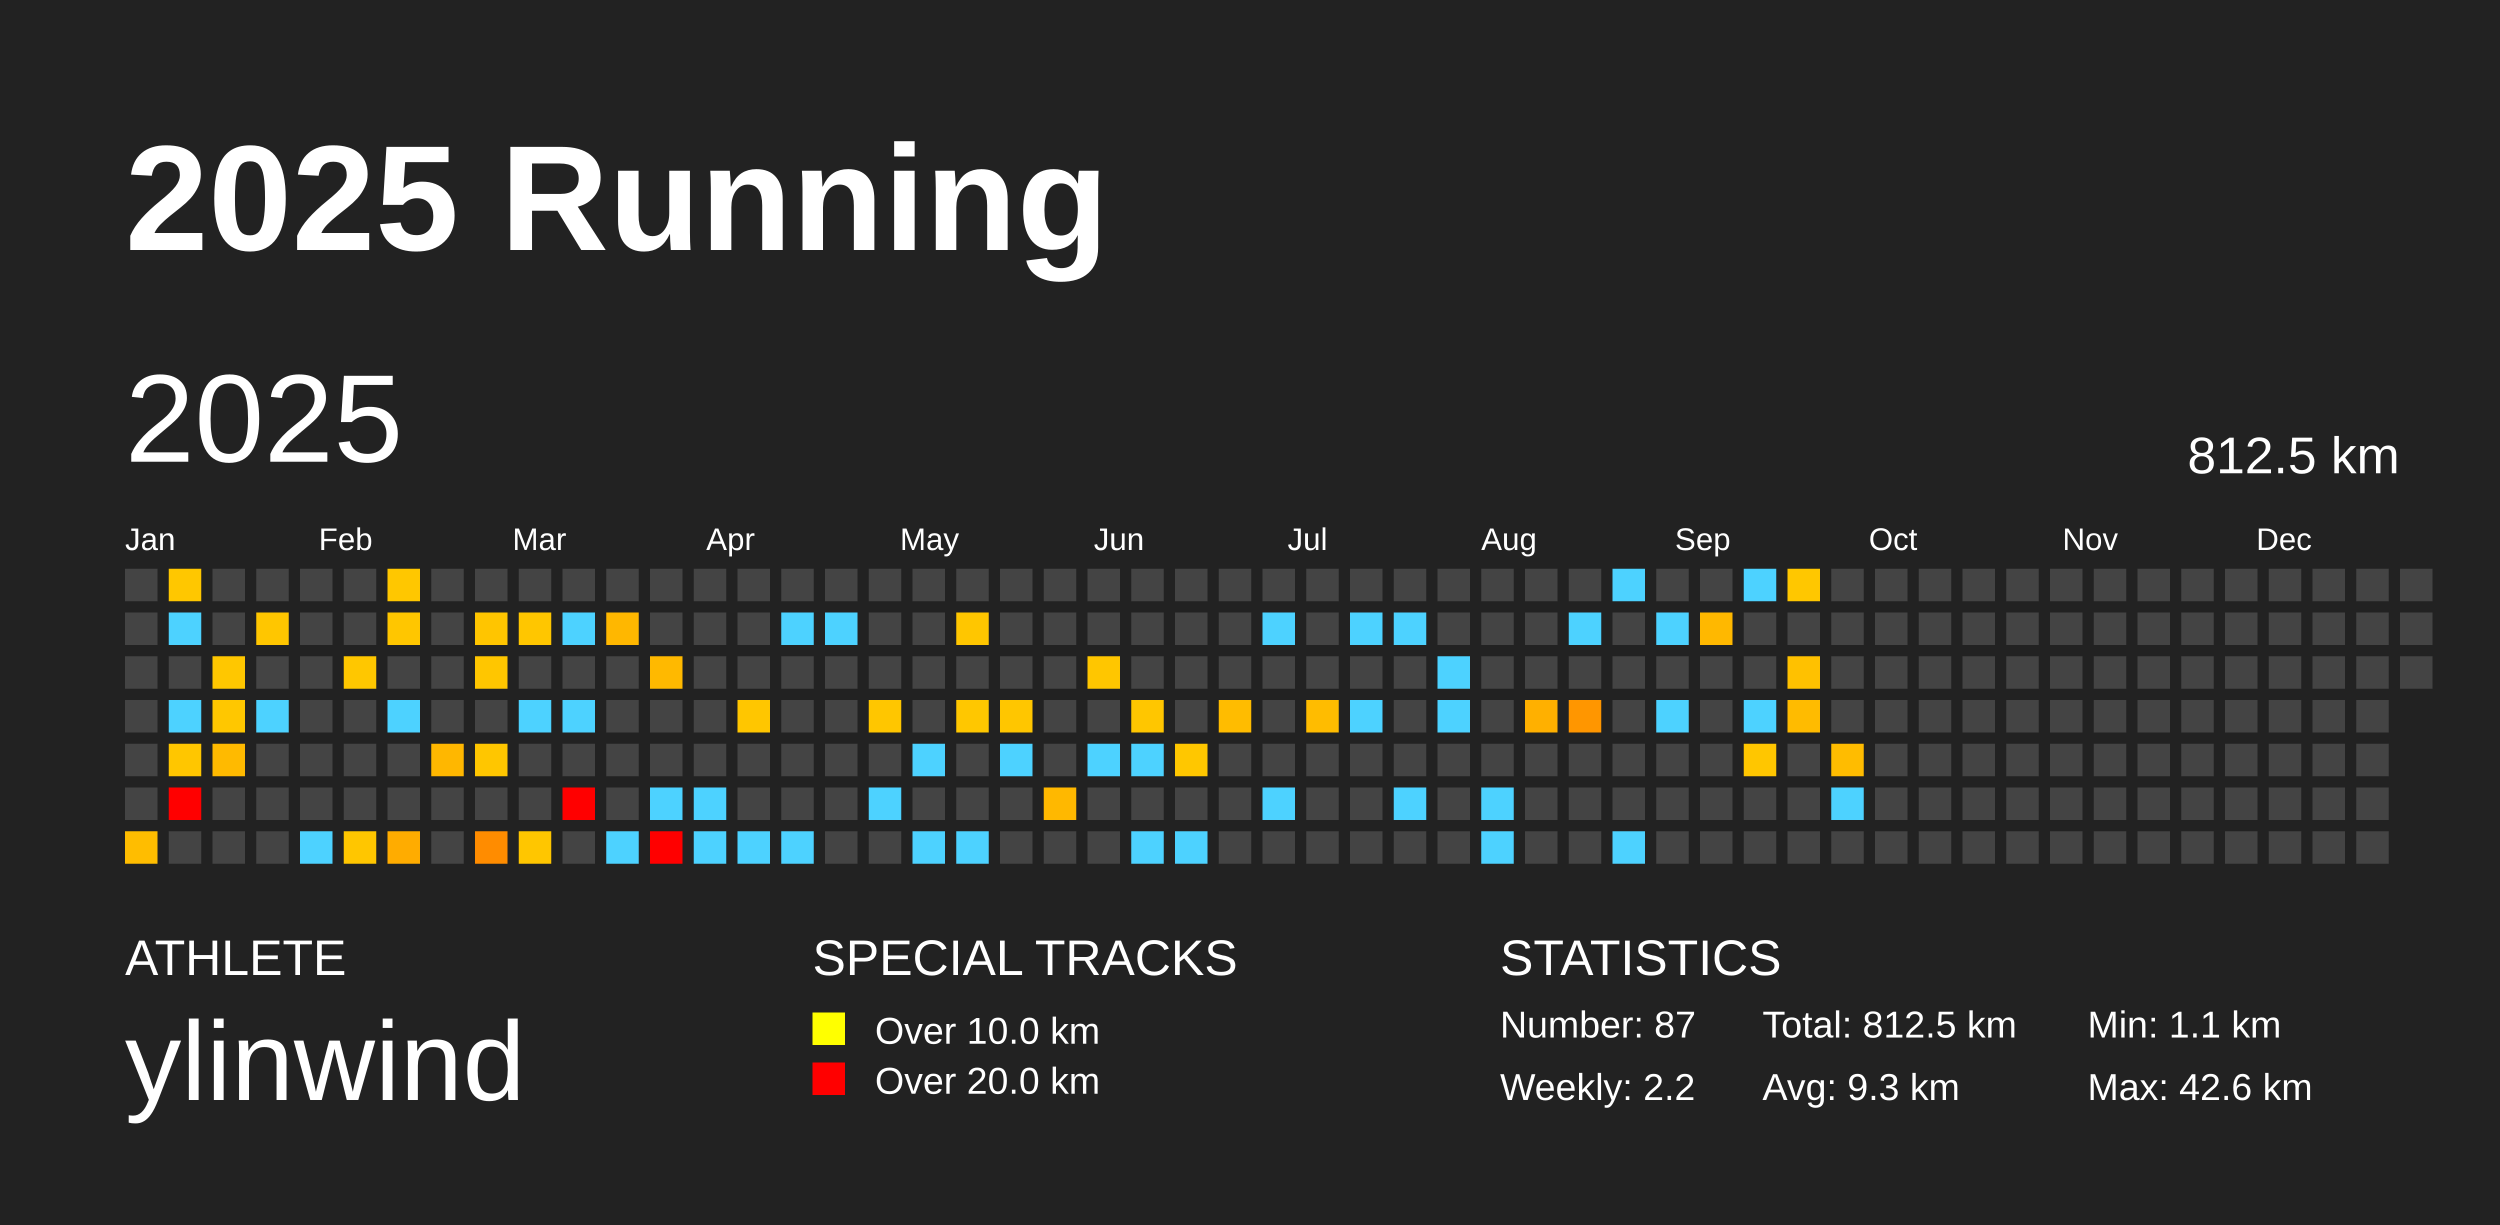
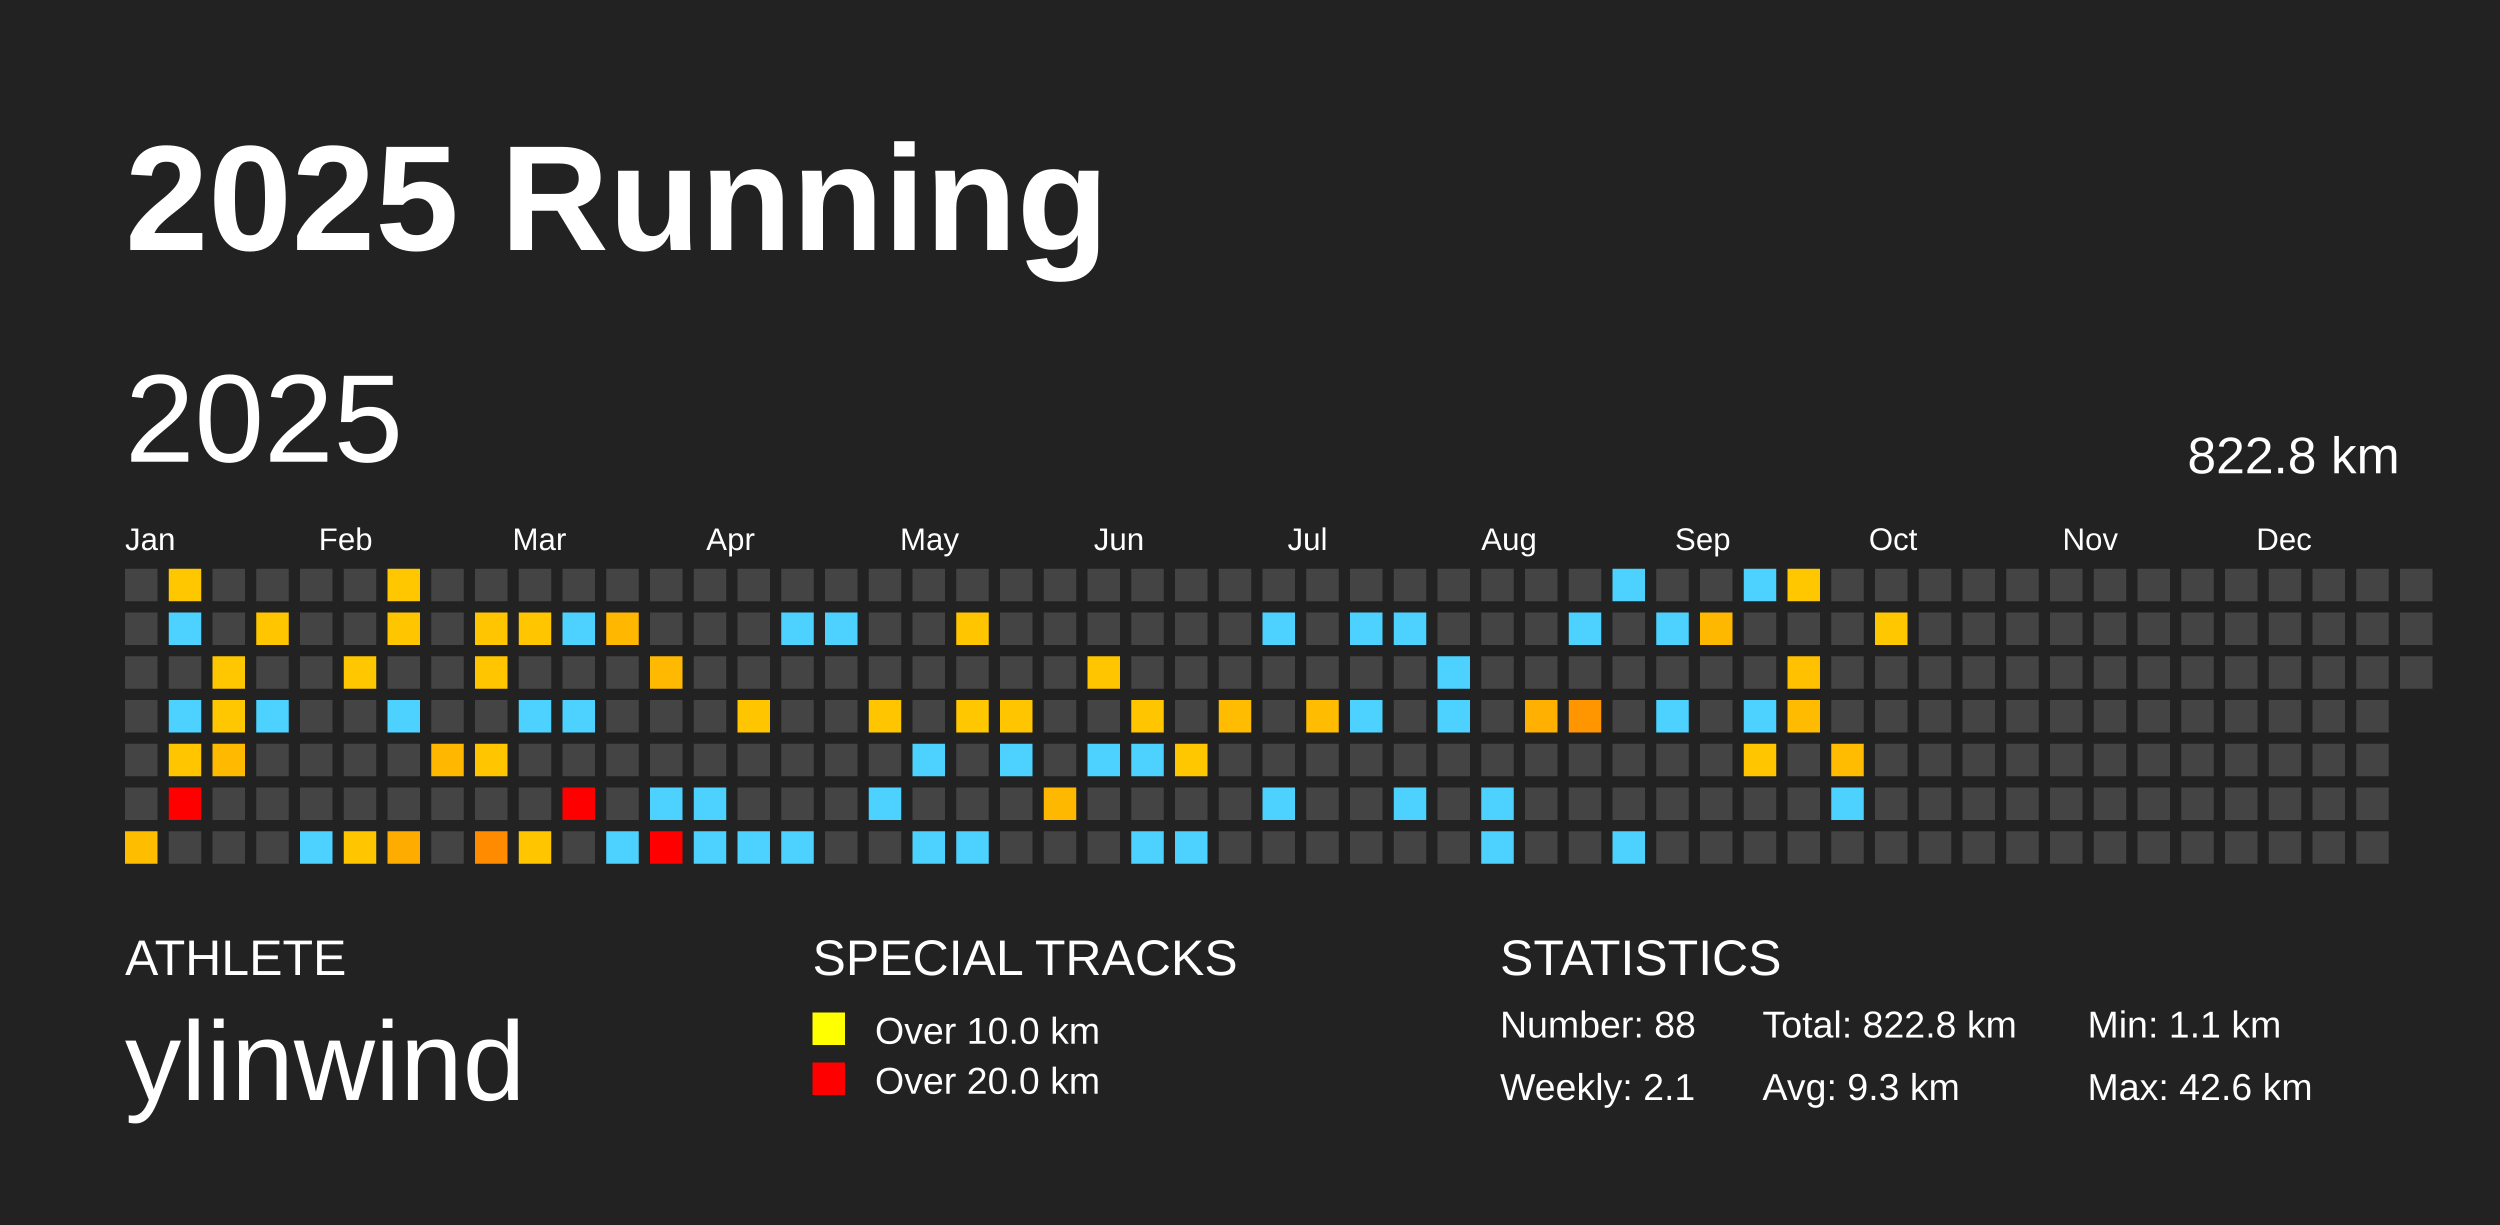
<svg xmlns="http://www.w3.org/2000/svg" baseProfile="full" height="98mm" version="1.1" viewBox="0,0,200,98" width="200mm">
  <defs />
  <rect fill="#222222" height="98" width="200" x="0" y="0" />
  <text fill="#FFFFFF" style="font-size:12px; font-family:Arial; font-weight:bold;" x="10" y="20">2025 Running</text>
  <text fill="#FFFFFF" style="font-size:4px; font-family:Arial" x="10" y="78">ATHLETE</text>
  <text fill="#FFFFFF" style="font-size:9px; font-family:Arial" x="10" y="88">ylinwind</text>
  <text fill="#FFFFFF" style="font-size:4px; font-family:Arial" x="65" y="78">SPECIAL TRACKS</text>
  <rect fill="yellow" height="2.6" width="2.6" x="65" y="81" />
  <text fill="#FFFFFF" style="font-size:3px; font-family:Arial" x="70" y="83.5">Over 10.0 km</text>
  <rect fill="red" height="2.6" width="2.6" x="65" y="85" />
  <text fill="#FFFFFF" style="font-size:3px; font-family:Arial" x="70" y="87.5">Over 20.0 km</text>
  <text fill="#FFFFFF" style="font-size:4px; font-family:Arial" x="120" y="78">STATISTICS</text>
-   <text fill="#FFFFFF" style="font-size:3px; font-family:Arial" x="120" y="83">Number: 87</text>
-   <text fill="#FFFFFF" style="font-size:3px; font-family:Arial" x="120" y="88">Weekly: 2.2</text>
-   <text fill="#FFFFFF" style="font-size:3px; font-family:Arial" x="141" y="83">Total: 812.5 km</text>
+   <text fill="#FFFFFF" style="font-size:3px; font-family:Arial" x="120" y="83">Number: 88</text>
+   <text fill="#FFFFFF" style="font-size:3px; font-family:Arial" x="120" y="88">Weekly: 2.1</text>
+   <text fill="#FFFFFF" style="font-size:3px; font-family:Arial" x="141" y="83">Total: 822.8 km</text>
  <text fill="#FFFFFF" style="font-size:3px; font-family:Arial" x="141" y="88">Avg: 9.3 km</text>
  <text fill="#FFFFFF" style="font-size:3px; font-family:Arial" x="167" y="83">Min: 1.1 km</text>
  <text fill="#FFFFFF" style="font-size:3px; font-family:Arial" x="167" y="88">Max: 42.6 km</text>
  <text dominant-baseline="hanging" fill="#FFFFFF" style="font-size:10.0px; font-family:Arial;" x="10" y="30">2025</text>
-   <text dominant-baseline="hanging" fill="#FFFFFF" style="font-size:4.125px; font-family:Arial;" x="175" y="35">812.5 km</text>
+   <text dominant-baseline="hanging" fill="#FFFFFF" style="font-size:4.125px; font-family:Arial;" x="175" y="35">822.8 km</text>
  <text fill="#FFFFFF" style="font-size:2.5px; font-family:Arial" x="10.0" y="44">Jan</text>
  <text fill="#FFFFFF" style="font-size:2.5px; font-family:Arial" x="25.5" y="44">Feb</text>
  <text fill="#FFFFFF" style="font-size:2.5px; font-family:Arial" x="41.0" y="44">Mar</text>
  <text fill="#FFFFFF" style="font-size:2.5px; font-family:Arial" x="56.5" y="44">Apr</text>
  <text fill="#FFFFFF" style="font-size:2.5px; font-family:Arial" x="72.0" y="44">May</text>
  <text fill="#FFFFFF" style="font-size:2.5px; font-family:Arial" x="87.5" y="44">Jun</text>
  <text fill="#FFFFFF" style="font-size:2.5px; font-family:Arial" x="103.0" y="44">Jul</text>
  <text fill="#FFFFFF" style="font-size:2.5px; font-family:Arial" x="118.5" y="44">Aug</text>
  <text fill="#FFFFFF" style="font-size:2.5px; font-family:Arial" x="134.0" y="44">Sep</text>
  <text fill="#FFFFFF" style="font-size:2.5px; font-family:Arial" x="149.5" y="44">Oct</text>
  <text fill="#FFFFFF" style="font-size:2.5px; font-family:Arial" x="165.0" y="44">Nov</text>
  <text fill="#FFFFFF" style="font-size:2.5px; font-family:Arial" x="180.5" y="44">Dec</text>
  <rect fill="#444444" height="2.6" width="2.6" x="10.0" y="45.5" />
  <rect fill="#444444" height="2.6" width="2.6" x="10.0" y="49.0" />
  <rect fill="#444444" height="2.6" width="2.6" x="10.0" y="52.5" />
  <rect fill="#444444" height="2.6" width="2.6" x="10.0" y="56.0" />
  <rect fill="#444444" height="2.6" width="2.6" x="10.0" y="59.5" />
  <rect fill="#444444" height="2.6" width="2.6" x="10.0" y="63.0" />
  <rect fill="#ffbd00" height="2.6" width="2.6" x="10.0" y="66.5" />
  <rect fill="#ffc700" height="2.6" width="2.6" x="13.5" y="45.5" />
  <rect fill="#4dd2ff" height="2.6" width="2.6" x="13.5" y="49.0" />
  <rect fill="#444444" height="2.6" width="2.6" x="13.5" y="52.5" />
  <rect fill="#4dd2ff" height="2.6" width="2.6" x="13.5" y="56.0" />
  <rect fill="#ffc600" height="2.6" width="2.6" x="13.5" y="59.5" />
  <rect fill="red" height="2.6" width="2.6" x="13.5" y="63.0" />
  <rect fill="#444444" height="2.6" width="2.6" x="13.5" y="66.5" />
  <rect fill="#444444" height="2.6" width="2.6" x="17.0" y="45.5" />
  <rect fill="#444444" height="2.6" width="2.6" x="17.0" y="49.0" />
  <rect fill="#ffc700" height="2.6" width="2.6" x="17.0" y="52.5" />
  <rect fill="#ffc700" height="2.6" width="2.6" x="17.0" y="56.0" />
  <rect fill="#ffba00" height="2.6" width="2.6" x="17.0" y="59.5" />
  <rect fill="#444444" height="2.6" width="2.6" x="17.0" y="63.0" />
  <rect fill="#444444" height="2.6" width="2.6" x="17.0" y="66.5" />
  <rect fill="#444444" height="2.6" width="2.6" x="20.5" y="45.5" />
  <rect fill="#ffc600" height="2.6" width="2.6" x="20.5" y="49.0" />
  <rect fill="#444444" height="2.6" width="2.6" x="20.5" y="52.5" />
  <rect fill="#4dd2ff" height="2.6" width="2.6" x="20.5" y="56.0" />
  <rect fill="#444444" height="2.6" width="2.6" x="20.5" y="59.5" />
  <rect fill="#444444" height="2.6" width="2.6" x="20.5" y="63.0" />
  <rect fill="#444444" height="2.6" width="2.6" x="20.5" y="66.5" />
  <rect fill="#444444" height="2.6" width="2.6" x="24.0" y="45.5" />
  <rect fill="#444444" height="2.6" width="2.6" x="24.0" y="49.0" />
  <rect fill="#444444" height="2.6" width="2.6" x="24.0" y="52.5" />
  <rect fill="#444444" height="2.6" width="2.6" x="24.0" y="56.0" />
  <rect fill="#444444" height="2.6" width="2.6" x="24.0" y="59.5" />
  <rect fill="#444444" height="2.6" width="2.6" x="24.0" y="63.0" />
  <rect fill="#4dd2ff" height="2.6" width="2.6" x="24.0" y="66.5" />
  <rect fill="#444444" height="2.6" width="2.6" x="27.5" y="45.5" />
  <rect fill="#444444" height="2.6" width="2.6" x="27.5" y="49.0" />
  <rect fill="#ffc700" height="2.6" width="2.6" x="27.5" y="52.5" />
  <rect fill="#444444" height="2.6" width="2.6" x="27.5" y="56.0" />
  <rect fill="#444444" height="2.6" width="2.6" x="27.5" y="59.5" />
  <rect fill="#444444" height="2.6" width="2.6" x="27.5" y="63.0" />
  <rect fill="#ffc600" height="2.6" width="2.6" x="27.5" y="66.5" />
  <rect fill="#ffc700" height="2.6" width="2.6" x="31.0" y="45.5" />
  <rect fill="#ffc600" height="2.6" width="2.6" x="31.0" y="49.0" />
  <rect fill="#444444" height="2.6" width="2.6" x="31.0" y="52.5" />
  <rect fill="#4dd2ff" height="2.6" width="2.6" x="31.0" y="56.0" />
  <rect fill="#444444" height="2.6" width="2.6" x="31.0" y="59.5" />
  <rect fill="#444444" height="2.6" width="2.6" x="31.0" y="63.0" />
  <rect fill="#ffac00" height="2.6" width="2.6" x="31.0" y="66.5" />
  <rect fill="#444444" height="2.6" width="2.6" x="34.5" y="45.5" />
  <rect fill="#444444" height="2.6" width="2.6" x="34.5" y="49.0" />
  <rect fill="#444444" height="2.6" width="2.6" x="34.5" y="52.5" />
  <rect fill="#444444" height="2.6" width="2.6" x="34.5" y="56.0" />
  <rect fill="#ffb700" height="2.6" width="2.6" x="34.5" y="59.5" />
  <rect fill="#444444" height="2.6" width="2.6" x="34.5" y="63.0" />
  <rect fill="#444444" height="2.6" width="2.6" x="34.5" y="66.5" />
  <rect fill="#444444" height="2.6" width="2.6" x="38.0" y="45.5" />
  <rect fill="#ffc500" height="2.6" width="2.6" x="38.0" y="49.0" />
  <rect fill="#ffc600" height="2.6" width="2.6" x="38.0" y="52.5" />
  <rect fill="#444444" height="2.6" width="2.6" x="38.0" y="56.0" />
  <rect fill="#ffc600" height="2.6" width="2.6" x="38.0" y="59.5" />
  <rect fill="#444444" height="2.6" width="2.6" x="38.0" y="63.0" />
  <rect fill="#ff8c00" height="2.6" width="2.6" x="38.0" y="66.5" />
  <rect fill="#444444" height="2.6" width="2.6" x="41.5" y="45.5" />
  <rect fill="#ffc600" height="2.6" width="2.6" x="41.5" y="49.0" />
  <rect fill="#444444" height="2.6" width="2.6" x="41.5" y="52.5" />
  <rect fill="#4dd2ff" height="2.6" width="2.6" x="41.5" y="56.0" />
  <rect fill="#444444" height="2.6" width="2.6" x="41.5" y="59.5" />
  <rect fill="#444444" height="2.6" width="2.6" x="41.5" y="63.0" />
  <rect fill="#ffc600" height="2.6" width="2.6" x="41.5" y="66.5" />
  <rect fill="#444444" height="2.6" width="2.6" x="45.0" y="45.5" />
  <rect fill="#4dd2ff" height="2.6" width="2.6" x="45.0" y="49.0" />
  <rect fill="#444444" height="2.6" width="2.6" x="45.0" y="52.5" />
  <rect fill="#4dd2ff" height="2.6" width="2.6" x="45.0" y="56.0" />
  <rect fill="#444444" height="2.6" width="2.6" x="45.0" y="59.5" />
  <rect fill="red" height="2.6" width="2.6" x="45.0" y="63.0" />
  <rect fill="#444444" height="2.6" width="2.6" x="45.0" y="66.5" />
  <rect fill="#444444" height="2.6" width="2.6" x="48.5" y="45.5" />
  <rect fill="#ffb700" height="2.6" width="2.6" x="48.5" y="49.0" />
  <rect fill="#444444" height="2.6" width="2.6" x="48.5" y="52.5" />
  <rect fill="#444444" height="2.6" width="2.6" x="48.5" y="56.0" />
  <rect fill="#444444" height="2.6" width="2.6" x="48.5" y="59.5" />
  <rect fill="#444444" height="2.6" width="2.6" x="48.5" y="63.0" />
  <rect fill="#4dd2ff" height="2.6" width="2.6" x="48.5" y="66.5" />
  <rect fill="#444444" height="2.6" width="2.6" x="52.0" y="45.5" />
  <rect fill="#444444" height="2.6" width="2.6" x="52.0" y="49.0" />
  <rect fill="#ffb900" height="2.6" width="2.6" x="52.0" y="52.5" />
  <rect fill="#444444" height="2.6" width="2.6" x="52.0" y="56.0" />
  <rect fill="#444444" height="2.6" width="2.6" x="52.0" y="59.5" />
  <rect fill="#4dd2ff" height="2.6" width="2.6" x="52.0" y="63.0" />
  <rect fill="red" height="2.6" width="2.6" x="52.0" y="66.5" />
  <rect fill="#444444" height="2.6" width="2.6" x="55.5" y="45.5" />
  <rect fill="#444444" height="2.6" width="2.6" x="55.5" y="49.0" />
  <rect fill="#444444" height="2.6" width="2.6" x="55.5" y="52.5" />
  <rect fill="#444444" height="2.6" width="2.6" x="55.5" y="56.0" />
  <rect fill="#444444" height="2.6" width="2.6" x="55.5" y="59.5" />
  <rect fill="#4dd2ff" height="2.6" width="2.6" x="55.5" y="63.0" />
  <rect fill="#4dd2ff" height="2.6" width="2.6" x="55.5" y="66.5" />
  <rect fill="#444444" height="2.6" width="2.6" x="59.0" y="45.5" />
  <rect fill="#444444" height="2.6" width="2.6" x="59.0" y="49.0" />
  <rect fill="#444444" height="2.6" width="2.6" x="59.0" y="52.5" />
  <rect fill="#ffc600" height="2.6" width="2.6" x="59.0" y="56.0" />
  <rect fill="#444444" height="2.6" width="2.6" x="59.0" y="59.5" />
  <rect fill="#444444" height="2.6" width="2.6" x="59.0" y="63.0" />
  <rect fill="#4dd2ff" height="2.6" width="2.6" x="59.0" y="66.5" />
  <rect fill="#444444" height="2.6" width="2.6" x="62.5" y="45.5" />
  <rect fill="#4dd2ff" height="2.6" width="2.6" x="62.5" y="49.0" />
  <rect fill="#444444" height="2.6" width="2.6" x="62.5" y="52.5" />
  <rect fill="#444444" height="2.6" width="2.6" x="62.5" y="56.0" />
  <rect fill="#444444" height="2.6" width="2.6" x="62.5" y="59.5" />
  <rect fill="#444444" height="2.6" width="2.6" x="62.5" y="63.0" />
  <rect fill="#4dd2ff" height="2.6" width="2.6" x="62.5" y="66.5" />
  <rect fill="#444444" height="2.6" width="2.6" x="66.0" y="45.5" />
  <rect fill="#4dd2ff" height="2.6" width="2.6" x="66.0" y="49.0" />
  <rect fill="#444444" height="2.6" width="2.6" x="66.0" y="52.5" />
  <rect fill="#444444" height="2.6" width="2.6" x="66.0" y="56.0" />
  <rect fill="#444444" height="2.6" width="2.6" x="66.0" y="59.5" />
  <rect fill="#444444" height="2.6" width="2.6" x="66.0" y="63.0" />
  <rect fill="#444444" height="2.6" width="2.6" x="66.0" y="66.5" />
  <rect fill="#444444" height="2.6" width="2.6" x="69.5" y="45.5" />
  <rect fill="#444444" height="2.6" width="2.6" x="69.5" y="49.0" />
  <rect fill="#444444" height="2.6" width="2.6" x="69.5" y="52.5" />
  <rect fill="#ffc600" height="2.6" width="2.6" x="69.5" y="56.0" />
  <rect fill="#444444" height="2.6" width="2.6" x="69.5" y="59.5" />
  <rect fill="#4dd2ff" height="2.6" width="2.6" x="69.5" y="63.0" />
  <rect fill="#444444" height="2.6" width="2.6" x="69.5" y="66.5" />
  <rect fill="#444444" height="2.6" width="2.6" x="73.0" y="45.5" />
  <rect fill="#444444" height="2.6" width="2.6" x="73.0" y="49.0" />
  <rect fill="#444444" height="2.6" width="2.6" x="73.0" y="52.5" />
  <rect fill="#444444" height="2.6" width="2.6" x="73.0" y="56.0" />
  <rect fill="#4dd2ff" height="2.6" width="2.6" x="73.0" y="59.5" />
  <rect fill="#444444" height="2.6" width="2.6" x="73.0" y="63.0" />
  <rect fill="#4dd2ff" height="2.6" width="2.6" x="73.0" y="66.5" />
  <rect fill="#444444" height="2.6" width="2.6" x="76.5" y="45.5" />
  <rect fill="#ffc600" height="2.6" width="2.6" x="76.5" y="49.0" />
  <rect fill="#444444" height="2.6" width="2.6" x="76.5" y="52.5" />
  <rect fill="#ffc700" height="2.6" width="2.6" x="76.5" y="56.0" />
  <rect fill="#444444" height="2.6" width="2.6" x="76.5" y="59.5" />
  <rect fill="#444444" height="2.6" width="2.6" x="76.5" y="63.0" />
  <rect fill="#4dd2ff" height="2.6" width="2.6" x="76.5" y="66.5" />
  <rect fill="#444444" height="2.6" width="2.6" x="80.0" y="45.5" />
  <rect fill="#444444" height="2.6" width="2.6" x="80.0" y="49.0" />
  <rect fill="#444444" height="2.6" width="2.6" x="80.0" y="52.5" />
  <rect fill="#ffc600" height="2.6" width="2.6" x="80.0" y="56.0" />
  <rect fill="#4dd2ff" height="2.6" width="2.6" x="80.0" y="59.5" />
  <rect fill="#444444" height="2.6" width="2.6" x="80.0" y="63.0" />
  <rect fill="#444444" height="2.6" width="2.6" x="80.0" y="66.5" />
  <rect fill="#444444" height="2.6" width="2.6" x="83.5" y="45.5" />
  <rect fill="#444444" height="2.6" width="2.6" x="83.5" y="49.0" />
  <rect fill="#444444" height="2.6" width="2.6" x="83.5" y="52.5" />
  <rect fill="#444444" height="2.6" width="2.6" x="83.5" y="56.0" />
  <rect fill="#444444" height="2.6" width="2.6" x="83.5" y="59.5" />
  <rect fill="#ffb800" height="2.6" width="2.6" x="83.5" y="63.0" />
  <rect fill="#444444" height="2.6" width="2.6" x="83.5" y="66.5" />
  <rect fill="#444444" height="2.6" width="2.6" x="87.0" y="45.5" />
  <rect fill="#444444" height="2.6" width="2.6" x="87.0" y="49.0" />
  <rect fill="#ffc600" height="2.6" width="2.6" x="87.0" y="52.5" />
  <rect fill="#444444" height="2.6" width="2.6" x="87.0" y="56.0" />
  <rect fill="#4dd2ff" height="2.6" width="2.6" x="87.0" y="59.5" />
  <rect fill="#444444" height="2.6" width="2.6" x="87.0" y="63.0" />
  <rect fill="#444444" height="2.6" width="2.6" x="87.0" y="66.5" />
  <rect fill="#444444" height="2.6" width="2.6" x="90.5" y="45.5" />
  <rect fill="#444444" height="2.6" width="2.6" x="90.5" y="49.0" />
  <rect fill="#444444" height="2.6" width="2.6" x="90.5" y="52.5" />
  <rect fill="#ffc600" height="2.6" width="2.6" x="90.5" y="56.0" />
  <rect fill="#4dd2ff" height="2.6" width="2.6" x="90.5" y="59.5" />
  <rect fill="#444444" height="2.6" width="2.6" x="90.5" y="63.0" />
  <rect fill="#4dd2ff" height="2.6" width="2.6" x="90.5" y="66.5" />
  <rect fill="#444444" height="2.6" width="2.6" x="94.0" y="45.5" />
  <rect fill="#444444" height="2.6" width="2.6" x="94.0" y="49.0" />
  <rect fill="#444444" height="2.6" width="2.6" x="94.0" y="52.5" />
  <rect fill="#444444" height="2.6" width="2.6" x="94.0" y="56.0" />
  <rect fill="#ffc700" height="2.6" width="2.6" x="94.0" y="59.5" />
  <rect fill="#444444" height="2.6" width="2.6" x="94.0" y="63.0" />
  <rect fill="#4dd2ff" height="2.6" width="2.6" x="94.0" y="66.5" />
  <rect fill="#444444" height="2.6" width="2.6" x="97.5" y="45.5" />
  <rect fill="#444444" height="2.6" width="2.6" x="97.5" y="49.0" />
  <rect fill="#444444" height="2.6" width="2.6" x="97.5" y="52.5" />
  <rect fill="#ffbc00" height="2.6" width="2.6" x="97.5" y="56.0" />
  <rect fill="#444444" height="2.6" width="2.6" x="97.5" y="59.5" />
  <rect fill="#444444" height="2.6" width="2.6" x="97.5" y="63.0" />
  <rect fill="#444444" height="2.6" width="2.6" x="97.5" y="66.5" />
  <rect fill="#444444" height="2.6" width="2.6" x="101.0" y="45.5" />
  <rect fill="#4dd2ff" height="2.6" width="2.6" x="101.0" y="49.0" />
  <rect fill="#444444" height="2.6" width="2.6" x="101.0" y="52.5" />
  <rect fill="#444444" height="2.6" width="2.6" x="101.0" y="56.0" />
  <rect fill="#444444" height="2.6" width="2.6" x="101.0" y="59.5" />
  <rect fill="#4dd2ff" height="2.6" width="2.6" x="101.0" y="63.0" />
  <rect fill="#444444" height="2.6" width="2.6" x="101.0" y="66.5" />
  <rect fill="#444444" height="2.6" width="2.6" x="104.5" y="45.5" />
  <rect fill="#444444" height="2.6" width="2.6" x="104.5" y="49.0" />
  <rect fill="#444444" height="2.6" width="2.6" x="104.5" y="52.5" />
  <rect fill="#ffbc00" height="2.6" width="2.6" x="104.5" y="56.0" />
  <rect fill="#444444" height="2.6" width="2.6" x="104.5" y="59.5" />
  <rect fill="#444444" height="2.6" width="2.6" x="104.5" y="63.0" />
  <rect fill="#444444" height="2.6" width="2.6" x="104.5" y="66.5" />
  <rect fill="#444444" height="2.6" width="2.6" x="108.0" y="45.5" />
  <rect fill="#4dd2ff" height="2.6" width="2.6" x="108.0" y="49.0" />
  <rect fill="#444444" height="2.6" width="2.6" x="108.0" y="52.5" />
  <rect fill="#4dd2ff" height="2.6" width="2.6" x="108.0" y="56.0" />
  <rect fill="#444444" height="2.6" width="2.6" x="108.0" y="59.5" />
  <rect fill="#444444" height="2.6" width="2.6" x="108.0" y="63.0" />
  <rect fill="#444444" height="2.6" width="2.6" x="108.0" y="66.5" />
  <rect fill="#444444" height="2.6" width="2.6" x="111.5" y="45.5" />
  <rect fill="#4dd2ff" height="2.6" width="2.6" x="111.5" y="49.0" />
  <rect fill="#444444" height="2.6" width="2.6" x="111.5" y="52.5" />
  <rect fill="#444444" height="2.6" width="2.6" x="111.5" y="56.0" />
  <rect fill="#444444" height="2.6" width="2.6" x="111.5" y="59.5" />
  <rect fill="#4dd2ff" height="2.6" width="2.6" x="111.5" y="63.0" />
  <rect fill="#444444" height="2.6" width="2.6" x="111.5" y="66.5" />
  <rect fill="#444444" height="2.6" width="2.6" x="115.0" y="45.5" />
  <rect fill="#444444" height="2.6" width="2.6" x="115.0" y="49.0" />
  <rect fill="#4dd2ff" height="2.6" width="2.6" x="115.0" y="52.5" />
  <rect fill="#4dd2ff" height="2.6" width="2.6" x="115.0" y="56.0" />
  <rect fill="#444444" height="2.6" width="2.6" x="115.0" y="59.5" />
  <rect fill="#444444" height="2.6" width="2.6" x="115.0" y="63.0" />
  <rect fill="#444444" height="2.6" width="2.6" x="115.0" y="66.5" />
  <rect fill="#444444" height="2.6" width="2.6" x="118.5" y="45.5" />
  <rect fill="#444444" height="2.6" width="2.6" x="118.5" y="49.0" />
  <rect fill="#444444" height="2.6" width="2.6" x="118.5" y="52.5" />
  <rect fill="#444444" height="2.6" width="2.6" x="118.5" y="56.0" />
  <rect fill="#444444" height="2.6" width="2.6" x="118.5" y="59.5" />
  <rect fill="#4dd2ff" height="2.6" width="2.6" x="118.5" y="63.0" />
  <rect fill="#4dd2ff" height="2.6" width="2.6" x="118.5" y="66.5" />
  <rect fill="#444444" height="2.6" width="2.6" x="122.0" y="45.5" />
  <rect fill="#444444" height="2.6" width="2.6" x="122.0" y="49.0" />
  <rect fill="#444444" height="2.6" width="2.6" x="122.0" y="52.5" />
  <rect fill="#ffb000" height="2.6" width="2.6" x="122.0" y="56.0" />
  <rect fill="#444444" height="2.6" width="2.6" x="122.0" y="59.5" />
  <rect fill="#444444" height="2.6" width="2.6" x="122.0" y="63.0" />
  <rect fill="#444444" height="2.6" width="2.6" x="122.0" y="66.5" />
  <rect fill="#444444" height="2.6" width="2.6" x="125.5" y="45.5" />
  <rect fill="#4dd2ff" height="2.6" width="2.6" x="125.5" y="49.0" />
  <rect fill="#444444" height="2.6" width="2.6" x="125.5" y="52.5" />
  <rect fill="#ff9600" height="2.6" width="2.6" x="125.5" y="56.0" />
  <rect fill="#444444" height="2.6" width="2.6" x="125.5" y="59.5" />
  <rect fill="#444444" height="2.6" width="2.6" x="125.5" y="63.0" />
  <rect fill="#444444" height="2.6" width="2.6" x="125.5" y="66.5" />
  <rect fill="#4dd2ff" height="2.6" width="2.6" x="129.0" y="45.5" />
  <rect fill="#444444" height="2.6" width="2.6" x="129.0" y="49.0" />
  <rect fill="#444444" height="2.6" width="2.6" x="129.0" y="52.5" />
  <rect fill="#444444" height="2.6" width="2.6" x="129.0" y="56.0" />
  <rect fill="#444444" height="2.6" width="2.6" x="129.0" y="59.5" />
  <rect fill="#444444" height="2.6" width="2.6" x="129.0" y="63.0" />
  <rect fill="#4dd2ff" height="2.6" width="2.6" x="129.0" y="66.5" />
  <rect fill="#444444" height="2.6" width="2.6" x="132.5" y="45.5" />
  <rect fill="#4dd2ff" height="2.6" width="2.6" x="132.5" y="49.0" />
  <rect fill="#444444" height="2.6" width="2.6" x="132.5" y="52.5" />
  <rect fill="#4dd2ff" height="2.6" width="2.6" x="132.5" y="56.0" />
  <rect fill="#444444" height="2.6" width="2.6" x="132.5" y="59.5" />
  <rect fill="#444444" height="2.6" width="2.6" x="132.5" y="63.0" />
  <rect fill="#444444" height="2.6" width="2.6" x="132.5" y="66.5" />
  <rect fill="#444444" height="2.6" width="2.6" x="136.0" y="45.5" />
  <rect fill="#ffb800" height="2.6" width="2.6" x="136.0" y="49.0" />
  <rect fill="#444444" height="2.6" width="2.6" x="136.0" y="52.5" />
  <rect fill="#444444" height="2.6" width="2.6" x="136.0" y="56.0" />
  <rect fill="#444444" height="2.6" width="2.6" x="136.0" y="59.5" />
  <rect fill="#444444" height="2.6" width="2.6" x="136.0" y="63.0" />
  <rect fill="#444444" height="2.6" width="2.6" x="136.0" y="66.5" />
  <rect fill="#4dd2ff" height="2.6" width="2.6" x="139.5" y="45.5" />
  <rect fill="#444444" height="2.6" width="2.6" x="139.5" y="49.0" />
  <rect fill="#444444" height="2.6" width="2.6" x="139.5" y="52.5" />
  <rect fill="#4dd2ff" height="2.6" width="2.6" x="139.5" y="56.0" />
  <rect fill="#ffc600" height="2.6" width="2.6" x="139.5" y="59.5" />
  <rect fill="#444444" height="2.6" width="2.6" x="139.5" y="63.0" />
  <rect fill="#444444" height="2.6" width="2.6" x="139.5" y="66.5" />
  <rect fill="#ffc700" height="2.6" width="2.6" x="143.0" y="45.5" />
  <rect fill="#444444" height="2.6" width="2.6" x="143.0" y="49.0" />
  <rect fill="#ffc100" height="2.6" width="2.6" x="143.0" y="52.5" />
  <rect fill="#ffbb00" height="2.6" width="2.6" x="143.0" y="56.0" />
  <rect fill="#444444" height="2.6" width="2.6" x="143.0" y="59.5" />
  <rect fill="#444444" height="2.6" width="2.6" x="143.0" y="63.0" />
  <rect fill="#444444" height="2.6" width="2.6" x="143.0" y="66.5" />
  <rect fill="#444444" height="2.6" width="2.6" x="146.5" y="45.5" />
  <rect fill="#444444" height="2.6" width="2.6" x="146.5" y="49.0" />
  <rect fill="#444444" height="2.6" width="2.6" x="146.5" y="52.5" />
  <rect fill="#444444" height="2.6" width="2.6" x="146.5" y="56.0" />
  <rect fill="#ffbc00" height="2.6" width="2.6" x="146.5" y="59.5" />
  <rect fill="#4dd2ff" height="2.6" width="2.6" x="146.5" y="63.0" />
  <rect fill="#444444" height="2.6" width="2.6" x="146.5" y="66.5" />
  <rect fill="#444444" height="2.6" width="2.6" x="150.0" y="45.5" />
-   <rect fill="#444444" height="2.6" width="2.6" x="150.0" y="49.0" />
+   <rect fill="#ffc700" height="2.6" width="2.6" x="150.0" y="49.0" />
  <rect fill="#444444" height="2.6" width="2.6" x="150.0" y="52.5" />
  <rect fill="#444444" height="2.6" width="2.6" x="150.0" y="56.0" />
  <rect fill="#444444" height="2.6" width="2.6" x="150.0" y="59.5" />
  <rect fill="#444444" height="2.6" width="2.6" x="150.0" y="63.0" />
  <rect fill="#444444" height="2.6" width="2.6" x="150.0" y="66.5" />
  <rect fill="#444444" height="2.6" width="2.6" x="153.5" y="45.5" />
  <rect fill="#444444" height="2.6" width="2.6" x="153.5" y="49.0" />
  <rect fill="#444444" height="2.6" width="2.6" x="153.5" y="52.5" />
  <rect fill="#444444" height="2.6" width="2.6" x="153.5" y="56.0" />
  <rect fill="#444444" height="2.6" width="2.6" x="153.5" y="59.5" />
  <rect fill="#444444" height="2.6" width="2.6" x="153.5" y="63.0" />
  <rect fill="#444444" height="2.6" width="2.6" x="153.5" y="66.5" />
  <rect fill="#444444" height="2.6" width="2.6" x="157.0" y="45.5" />
  <rect fill="#444444" height="2.6" width="2.6" x="157.0" y="49.0" />
  <rect fill="#444444" height="2.6" width="2.6" x="157.0" y="52.5" />
  <rect fill="#444444" height="2.6" width="2.6" x="157.0" y="56.0" />
  <rect fill="#444444" height="2.6" width="2.6" x="157.0" y="59.5" />
  <rect fill="#444444" height="2.6" width="2.6" x="157.0" y="63.0" />
  <rect fill="#444444" height="2.6" width="2.6" x="157.0" y="66.5" />
  <rect fill="#444444" height="2.6" width="2.6" x="160.5" y="45.5" />
  <rect fill="#444444" height="2.6" width="2.6" x="160.5" y="49.0" />
  <rect fill="#444444" height="2.6" width="2.6" x="160.5" y="52.5" />
  <rect fill="#444444" height="2.6" width="2.6" x="160.5" y="56.0" />
  <rect fill="#444444" height="2.6" width="2.6" x="160.5" y="59.5" />
  <rect fill="#444444" height="2.6" width="2.6" x="160.5" y="63.0" />
  <rect fill="#444444" height="2.6" width="2.6" x="160.5" y="66.5" />
  <rect fill="#444444" height="2.6" width="2.6" x="164.0" y="45.5" />
  <rect fill="#444444" height="2.6" width="2.6" x="164.0" y="49.0" />
  <rect fill="#444444" height="2.6" width="2.6" x="164.0" y="52.5" />
  <rect fill="#444444" height="2.6" width="2.6" x="164.0" y="56.0" />
  <rect fill="#444444" height="2.6" width="2.6" x="164.0" y="59.5" />
  <rect fill="#444444" height="2.6" width="2.6" x="164.0" y="63.0" />
  <rect fill="#444444" height="2.6" width="2.6" x="164.0" y="66.5" />
  <rect fill="#444444" height="2.6" width="2.6" x="167.5" y="45.5" />
  <rect fill="#444444" height="2.6" width="2.6" x="167.5" y="49.0" />
  <rect fill="#444444" height="2.6" width="2.6" x="167.5" y="52.5" />
  <rect fill="#444444" height="2.6" width="2.6" x="167.5" y="56.0" />
  <rect fill="#444444" height="2.6" width="2.6" x="167.5" y="59.5" />
  <rect fill="#444444" height="2.6" width="2.6" x="167.5" y="63.0" />
  <rect fill="#444444" height="2.6" width="2.6" x="167.5" y="66.5" />
  <rect fill="#444444" height="2.6" width="2.6" x="171.0" y="45.5" />
  <rect fill="#444444" height="2.6" width="2.6" x="171.0" y="49.0" />
  <rect fill="#444444" height="2.6" width="2.6" x="171.0" y="52.5" />
  <rect fill="#444444" height="2.6" width="2.6" x="171.0" y="56.0" />
  <rect fill="#444444" height="2.6" width="2.6" x="171.0" y="59.5" />
  <rect fill="#444444" height="2.6" width="2.6" x="171.0" y="63.0" />
  <rect fill="#444444" height="2.6" width="2.6" x="171.0" y="66.5" />
  <rect fill="#444444" height="2.6" width="2.6" x="174.5" y="45.5" />
  <rect fill="#444444" height="2.6" width="2.6" x="174.5" y="49.0" />
  <rect fill="#444444" height="2.6" width="2.6" x="174.5" y="52.5" />
  <rect fill="#444444" height="2.6" width="2.6" x="174.5" y="56.0" />
  <rect fill="#444444" height="2.6" width="2.6" x="174.5" y="59.5" />
  <rect fill="#444444" height="2.6" width="2.6" x="174.5" y="63.0" />
  <rect fill="#444444" height="2.6" width="2.6" x="174.5" y="66.5" />
  <rect fill="#444444" height="2.6" width="2.6" x="178.0" y="45.5" />
  <rect fill="#444444" height="2.6" width="2.6" x="178.0" y="49.0" />
  <rect fill="#444444" height="2.6" width="2.6" x="178.0" y="52.5" />
  <rect fill="#444444" height="2.6" width="2.6" x="178.0" y="56.0" />
  <rect fill="#444444" height="2.6" width="2.6" x="178.0" y="59.5" />
  <rect fill="#444444" height="2.6" width="2.6" x="178.0" y="63.0" />
  <rect fill="#444444" height="2.6" width="2.6" x="178.0" y="66.5" />
  <rect fill="#444444" height="2.6" width="2.6" x="181.5" y="45.5" />
  <rect fill="#444444" height="2.6" width="2.6" x="181.5" y="49.0" />
  <rect fill="#444444" height="2.6" width="2.6" x="181.5" y="52.5" />
  <rect fill="#444444" height="2.6" width="2.6" x="181.5" y="56.0" />
  <rect fill="#444444" height="2.6" width="2.6" x="181.5" y="59.5" />
  <rect fill="#444444" height="2.6" width="2.6" x="181.5" y="63.0" />
  <rect fill="#444444" height="2.6" width="2.6" x="181.5" y="66.5" />
  <rect fill="#444444" height="2.6" width="2.6" x="185.0" y="45.5" />
  <rect fill="#444444" height="2.6" width="2.6" x="185.0" y="49.0" />
  <rect fill="#444444" height="2.6" width="2.6" x="185.0" y="52.5" />
  <rect fill="#444444" height="2.6" width="2.6" x="185.0" y="56.0" />
  <rect fill="#444444" height="2.6" width="2.6" x="185.0" y="59.5" />
  <rect fill="#444444" height="2.6" width="2.6" x="185.0" y="63.0" />
  <rect fill="#444444" height="2.6" width="2.6" x="185.0" y="66.5" />
  <rect fill="#444444" height="2.6" width="2.6" x="188.5" y="45.5" />
  <rect fill="#444444" height="2.6" width="2.6" x="188.5" y="49.0" />
  <rect fill="#444444" height="2.6" width="2.6" x="188.5" y="52.5" />
  <rect fill="#444444" height="2.6" width="2.6" x="188.5" y="56.0" />
  <rect fill="#444444" height="2.6" width="2.6" x="188.5" y="59.5" />
  <rect fill="#444444" height="2.6" width="2.6" x="188.5" y="63.0" />
  <rect fill="#444444" height="2.6" width="2.6" x="188.5" y="66.5" />
  <rect fill="#444444" height="2.6" width="2.6" x="192.0" y="45.5" />
  <rect fill="#444444" height="2.6" width="2.6" x="192.0" y="49.0" />
  <rect fill="#444444" height="2.6" width="2.6" x="192.0" y="52.5" />
</svg>
